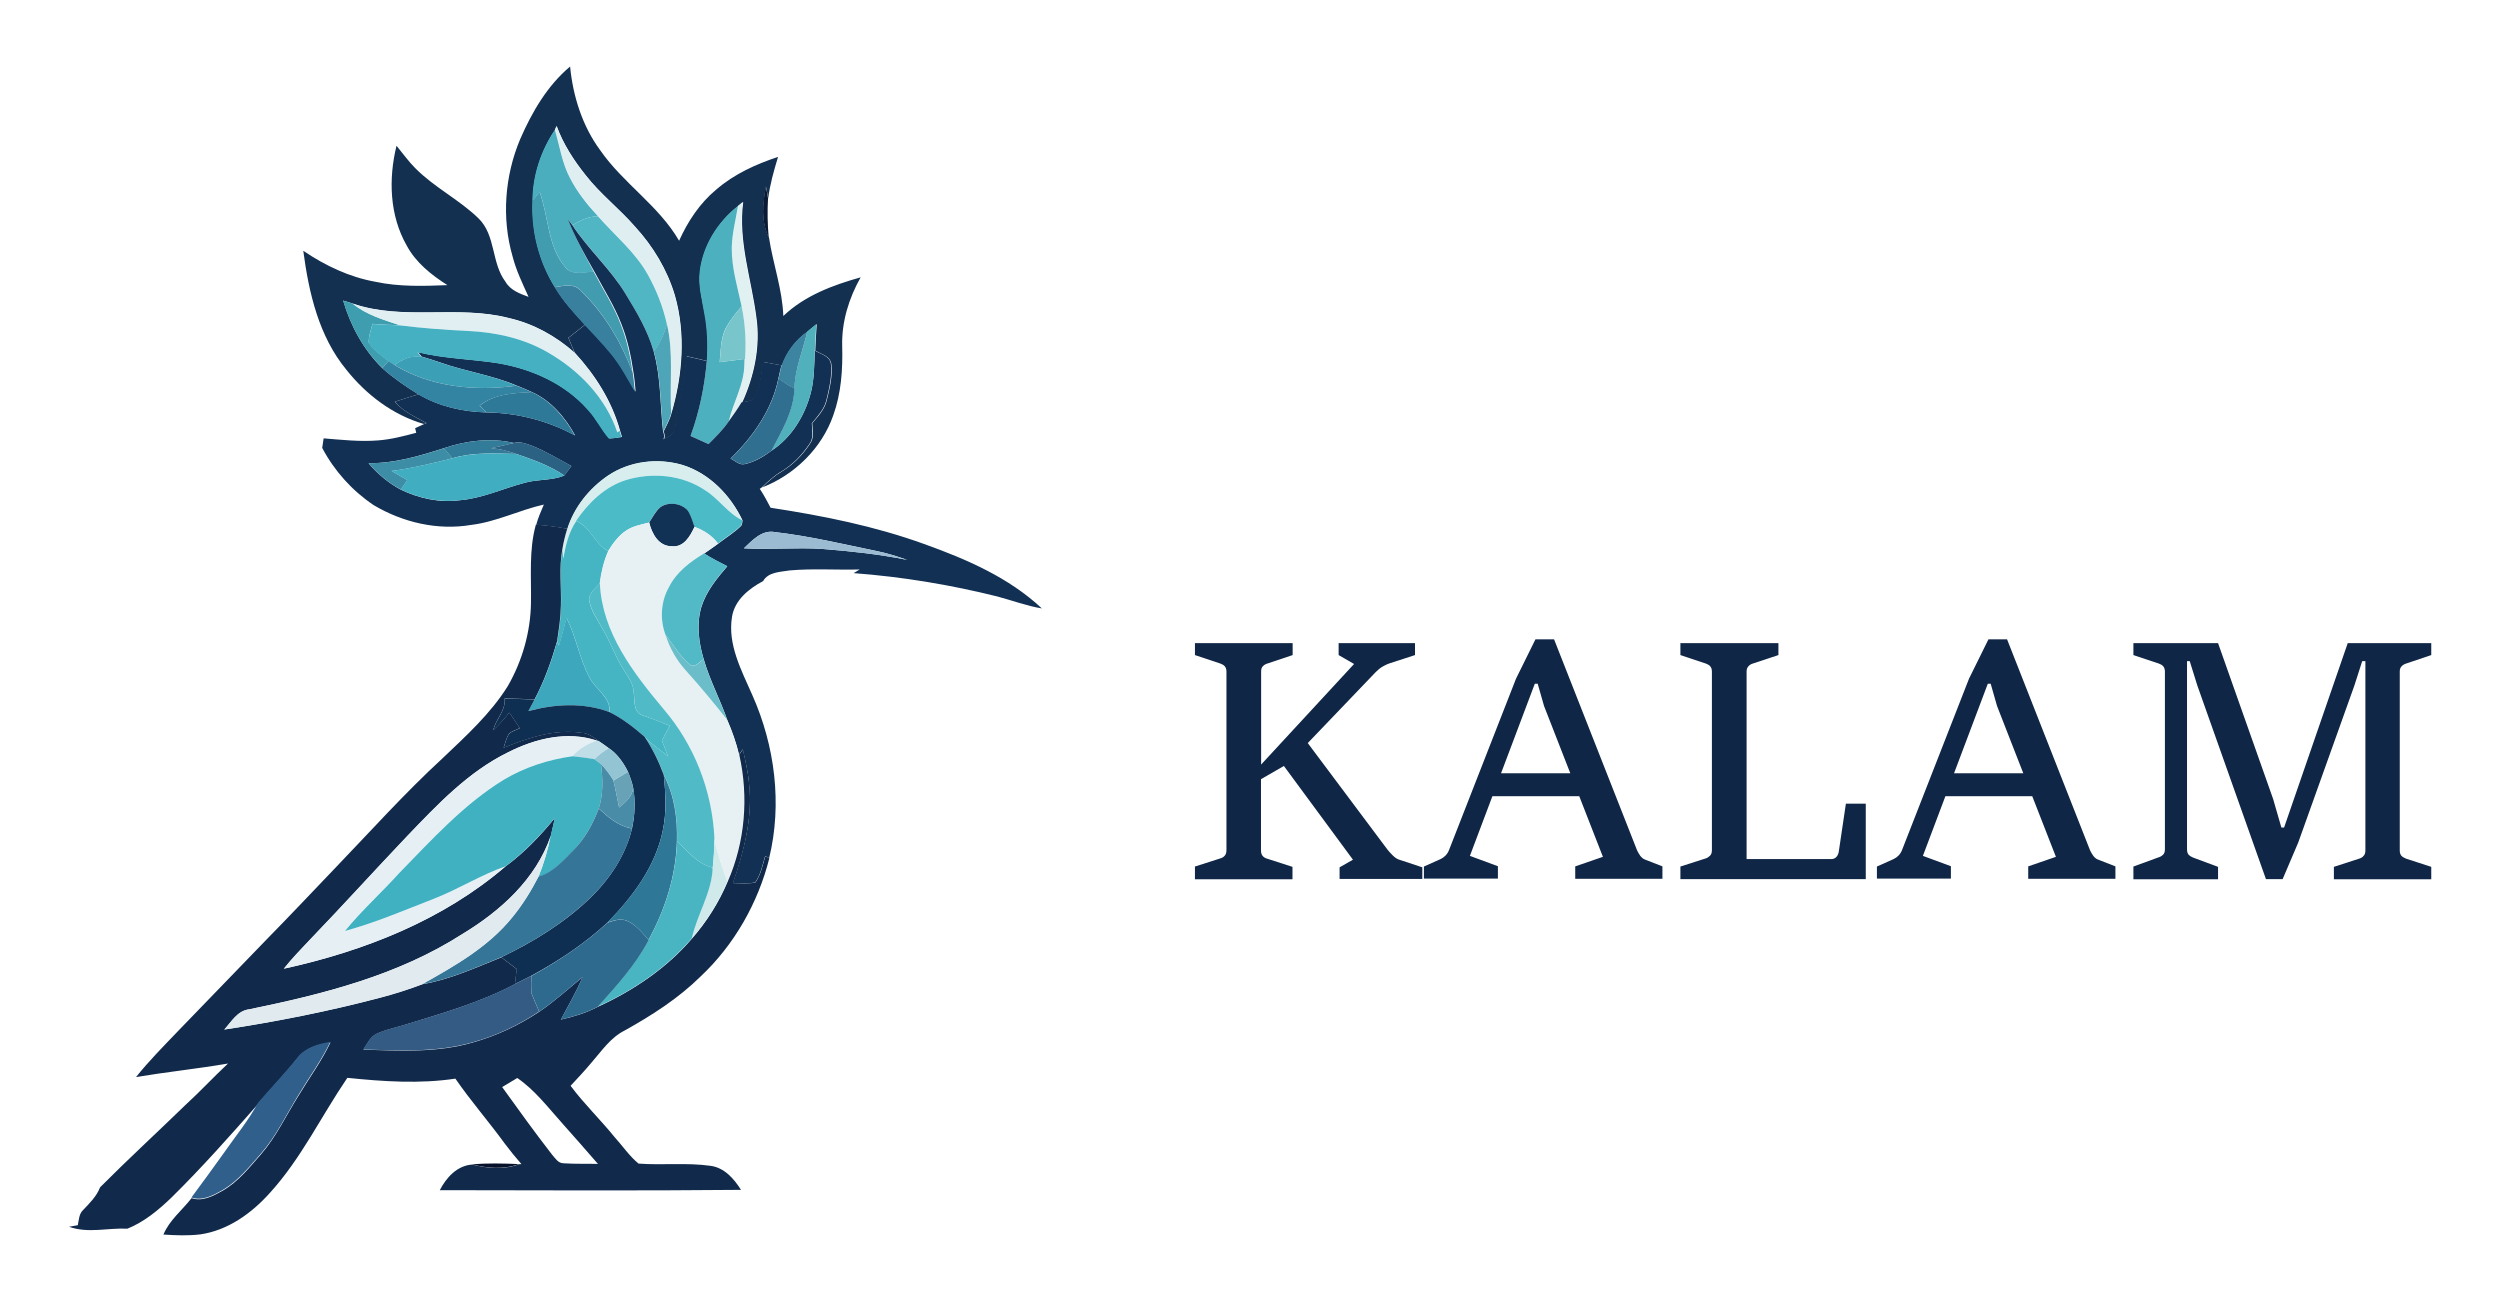
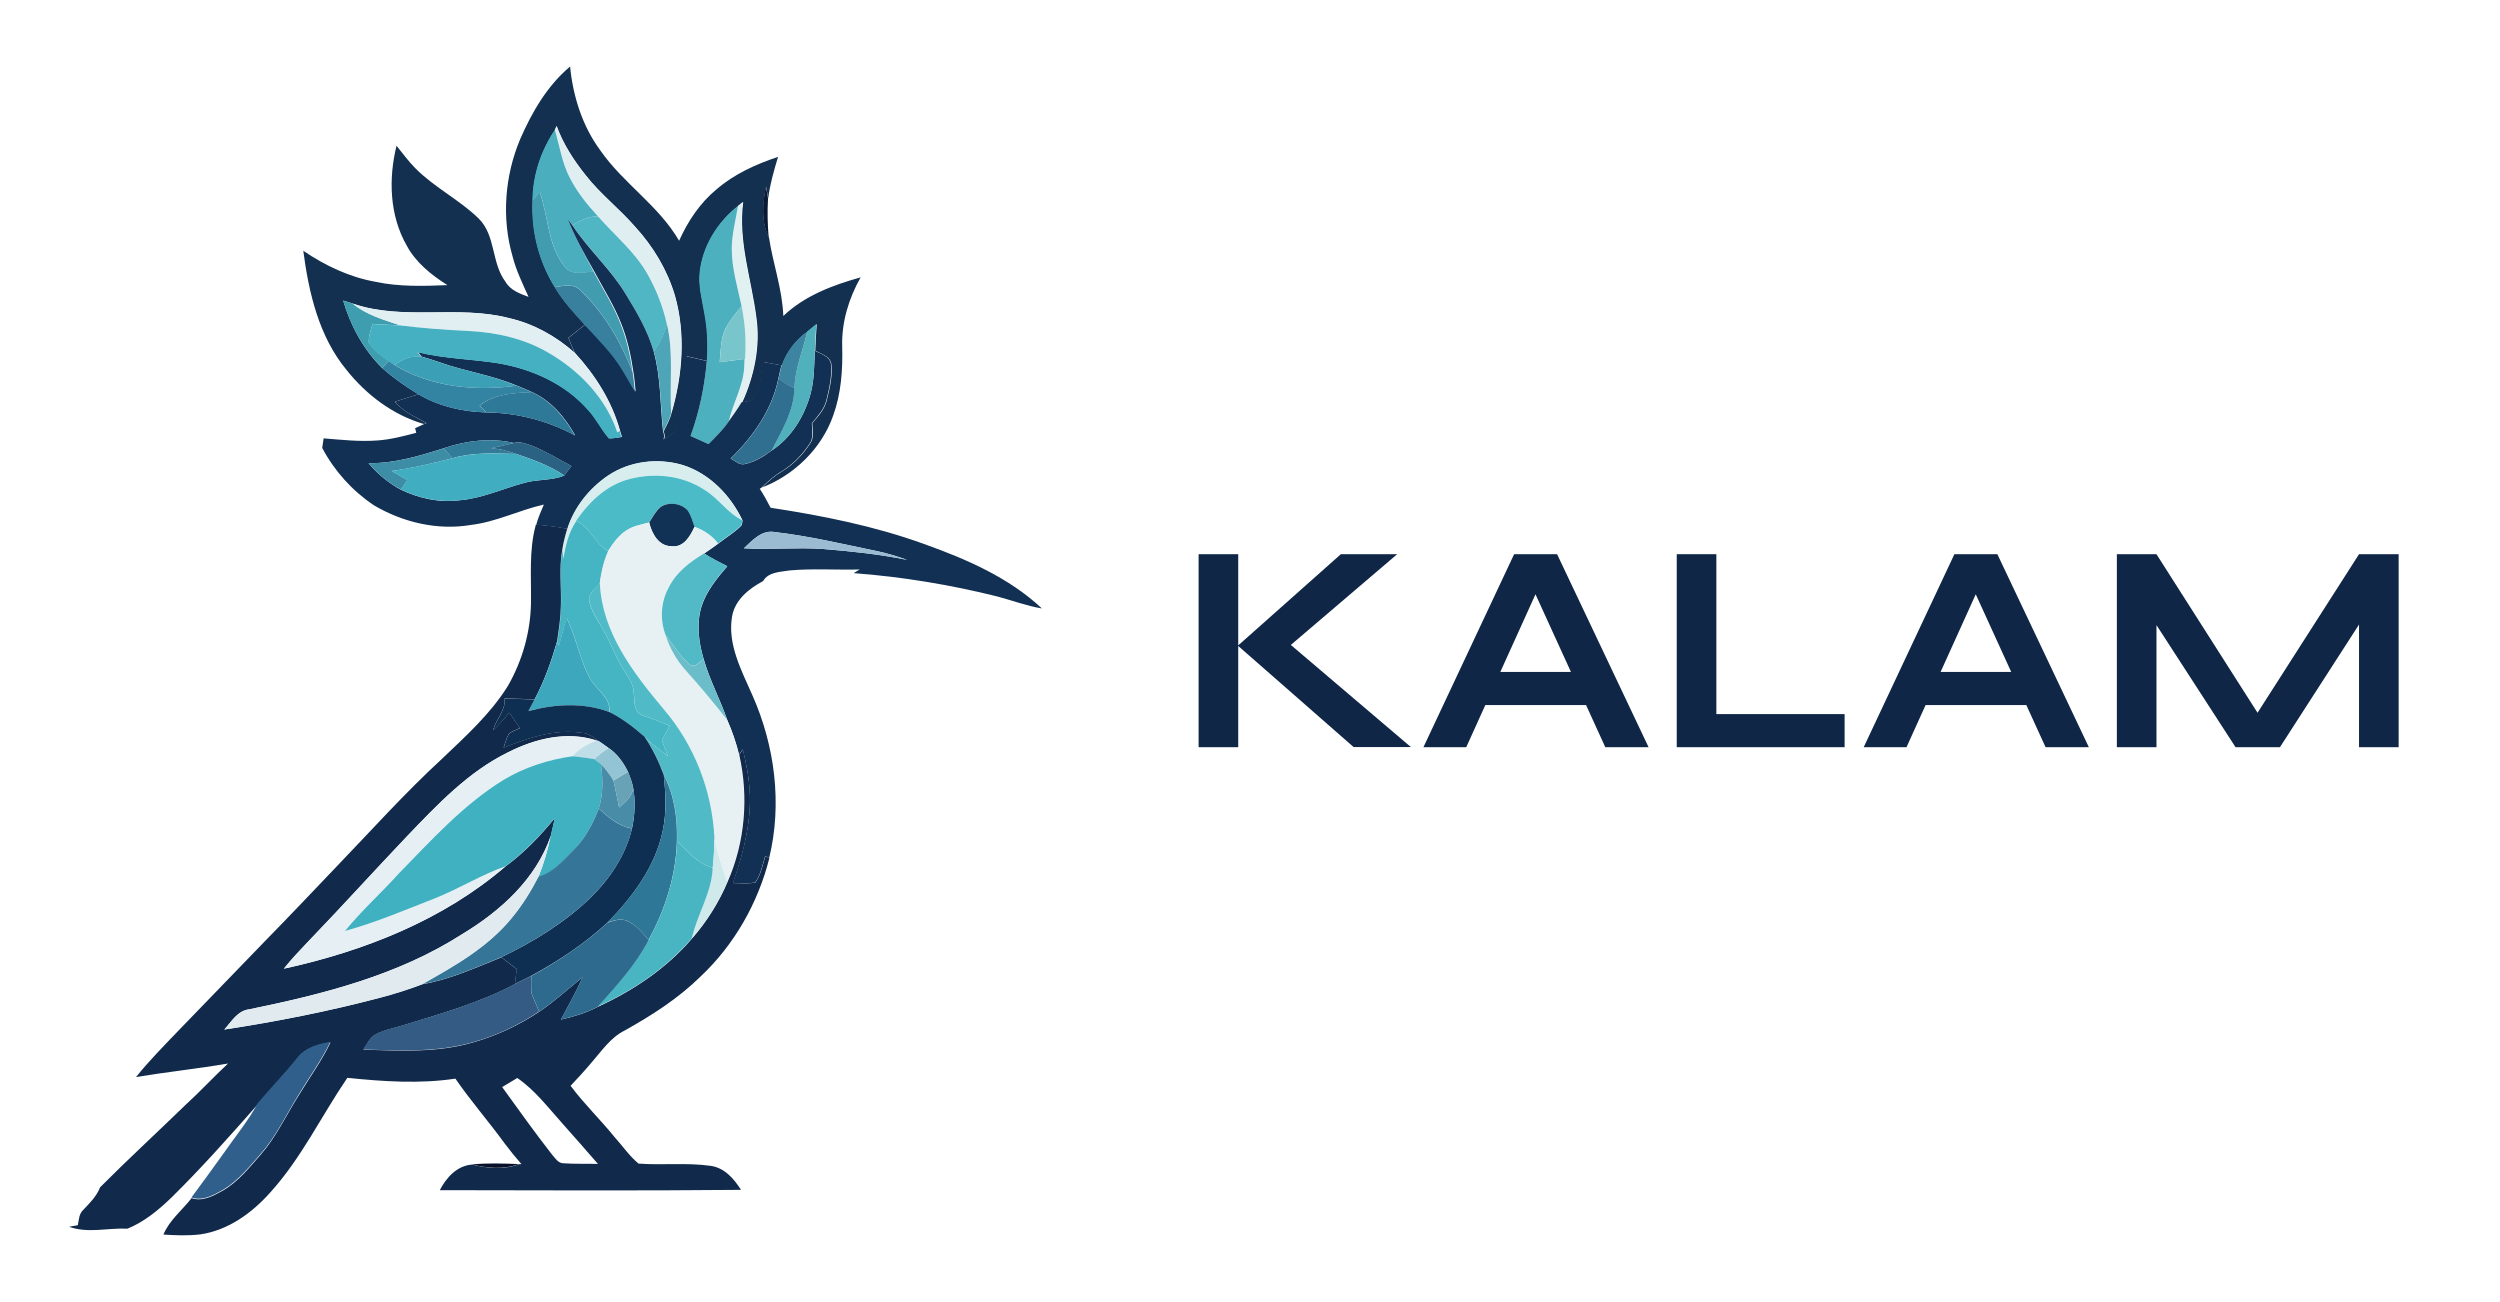
<svg xmlns="http://www.w3.org/2000/svg" version="1.1" id="Layer_1" x="0px" y="0px" viewBox="0 0 1571.2 817.9" style="enable-background:new 0 0 1571.2 817.9;" xml:space="preserve">
  <style type="text/css">
	.st0{fill:#777876;}
	.st1{fill:#133051;}
	.st2{fill:#DFEFF1;}
	.st3{fill:#4AAEBE;}
	.st4{fill:#0B1A34;}
	.st5{fill:#419CB0;}
	.st6{fill:#E1F1F2;}
	.st7{fill:#4DB0BE;}
	.st8{fill:#51B6C4;}
	.st9{fill:#113054;}
	.st10{fill:#39809E;}
	.st11{fill:#3E9EB0;}
	.st12{fill:#E1EFF2;}
	.st13{fill:#79C5CC;}
	.st14{fill:#44B0C1;}
	.st15{fill:#4DA5B7;}
	.st16{fill:#50B1BD;}
	.st17{fill:#3C84A0;}
	.st18{fill:#3B9FB6;}
	.st19{fill:#3383A2;}
	.st20{fill:#306F90;}
	.st21{fill:#2E7997;}
	.st22{fill:#327C99;}
	.st23{fill:#2B6283;}
	.st24{fill:#3C8DA5;}
	.st25{fill:#41ADC0;}
	.st26{fill:#D8EEEE;}
	.st27{fill:#4ABBC7;}
	.st28{fill:#123255;}
	.st29{fill:#46B5C3;}
	.st30{fill:#E7F1F3;}
	.st31{fill:#11294A;}
	.st32{fill:#9ABBD2;}
	.st33{fill:#52BAC6;}
	.st34{fill:#50BBC6;}
	.st35{fill:#3DA8BD;}
	.st36{fill:#6BBEC9;}
	.st37{fill:#0F2F52;}
	.st38{fill:#E6F0F4;}
	.st39{fill:#C0DEE8;}
	.st40{fill:#93C4D3;}
	.st41{fill:#3FB1C1;}
	.st42{fill:#488CA8;}
	.st43{fill:#67A2B6;}
	.st44{fill:#2E7796;}
	.st45{fill:#357598;}
	.st46{fill:#E0EAEF;}
	.st47{fill:#D0EAEC;}
	.st48{fill:#49B5C2;}
	.st49{fill:#2D6A8E;}
	.st50{fill:#335B84;}
	.st51{fill:#305F8C;}
	.st52{fill:#071029;}
	.st53{fill:#0F2646;}
</style>
  <g>
    <g>
      <g id="_x23_133051ff_2_">
        <path class="st1" d="M326.9,87.5c7.4-17,17-33.6,31.4-45.7c1.8,18.7,7.7,37.4,18.9,52.6c14.4,20.8,36.8,34.8,49.6,56.9     c5.5-12.2,13-23.6,23.4-32.2c11.2-9.7,24.9-15.9,38.8-20.5c-2.6,8.6-5.1,17.2-6.2,26.1c-0.4-2.5-0.9-5-1.4-7.5     c-1.9,10.7-3.2,22,1.9,32.1c2.5,16.5,8.4,32.5,9,49.3c13.4-12.8,31.1-19.4,48.6-24.3c-7.4,13.1-12,28-11.6,43.2     c0.4,14.7-0.6,29.6-5.6,43.5c-7.2,20.7-24.3,37.4-44.6,45.3c3.7-3.7,7.7-7.3,12.3-10c7.1-4.3,13.1-10.4,17.6-17.3     c2.9-3.8,1.7-8.7,1.5-13c3.6-4.3,7.7-8.6,9.1-14.3c1.8-7.5,3.8-15.2,2.9-22.9c-0.7-5-6.4-6.3-10.1-8.4c0.2-5.6,0.5-11.1,0.9-16.7     c-1.9,1.5-3.8,3-5.6,4.6c-7.4,5.3-13.2,12.7-16.2,21.4c-3.9-0.7-7.8-1.5-11.8-2.2c-1.2,7.5-1.4,15.5-5.3,22.2     c-1.5,2.9-5.2,2.5-7.9,3.2c7.5-16.5,11.5-35.1,8.9-53.3c-3.1-24.2-11.6-48-8.3-72.7c-0.7,0.6-2.2,1.9-3,2.5     c-12.9,10.1-22.2,25.1-24.1,41.5c-1,8.8,1.4,17.5,3,26.1c1.9,9.8,2.1,19.9,1.6,29.9c-4.3-1.1-8.6-2-12.9-3     c-1.4,15.2-5.3,29.9-7.2,45.1c-0.1,4-4.3,5.3-7.1,7.1c0.6-1.6,0.4-3.3-0.3-4.9c1.7-3.7,3.9-7.4,4.9-11.4     c7-23.9,9.1-49.9,2.2-74.1c-4.8-16.1-13.7-30.9-25-43.2c-9.8-11.3-21.8-20.5-31-32.3c-7.5-9.4-14.2-19.6-18.3-31     c-0.2,0.6-0.7,1.7-0.9,2.3c-8.9,13.2-14,28.7-14.1,44.7c-0.9,19,3.9,38.2,14,54.4c5.1,8.7,12,16,18.8,23.4     c-3.5,2.8-6.9,5.5-10.5,8.3c1.3,3.1,2.5,6.2,3.9,9.3c-11.7-10.4-25.8-18.2-41.1-21.7c-32.2-8.4-66.4,1.8-98.2-9.1     c-2-0.6-4.1-1.3-6.1-1.9c4.6,15.8,12.8,30.9,24.6,42.5c7,6.2,14.7,11.5,22.7,16.4c-5,1.5-10,3.1-14.9,4.7     c5.4,6.2,12.9,9.5,19.9,13.4l-1.5,0.6c-19.5-5.6-36.3-18.4-48.8-34.1c-17.3-21-23.6-48.3-27.1-74.8c13.7,9.3,29,16.6,45.4,19.5     c14.8,3.2,30.1,2.7,45.2,2.1c-10.1-6.4-19.9-14.2-25.6-24.9c-10.8-18.9-11.5-41.9-6.4-62.7c3.9,4.7,7.4,9.7,11.7,14     c12,12.2,27.7,19.8,39.9,31.7c10.9,10.7,7.9,27.9,16.9,39.8c3,5.3,9.1,7.5,14.5,9.5c-3.8-8.4-7.8-16.6-10.1-25.6     C315.2,137,317.2,110.6,326.9,87.5z" />
      </g>
      <g id="_x23_dfeff1ff_2_">
        <path class="st2" d="M349.7,79.2c4.2,11.4,10.8,21.6,18.3,31c9.2,11.8,21.2,21,31,32.3c11.4,12.4,20.2,27.1,25,43.2     c6.9,24.2,4.8,50.2-2.2,74.1c-1-18.8,1.7-37.8-2.7-56.3c-2.4-10.8-6.4-21.3-11.9-31c-8-14.2-20.7-24.6-31.3-36.7     c-6.8-7.4-13.2-15.3-17.8-24.3c-4.8-9.4-6.4-20-9.4-30.1C349,81,349.4,79.8,349.7,79.2z" />
      </g>
      <g id="_x23_4aaebeff_2_">
        <path class="st3" d="M334.6,126.3c0.1-15.9,5.2-31.5,14.1-44.7c3,10.1,4.5,20.7,9.4,30.1c4.6,9,10.9,16.9,17.8,24.3     c-5.9-0.2-11.2,2.6-16.1,5.5c-0.9-1.2-1.9-2.5-2.8-3.7c4.3,11.4,10.4,22.1,16.1,32.9c-5.9,0.4-13.5,2.7-17.8-2.7     c-11.2-13.3-10.4-31.7-16.1-47.3C337.6,122.5,336.1,124.4,334.6,126.3z" />
      </g>
      <g id="_x23_0b1a34ff_2_">
        <path class="st4" d="M481.3,117.1c0.5,2.5,1,5,1.4,7.5c-0.5,8.2-0.3,16.4,0.4,24.6C478.1,139.1,479.3,127.8,481.3,117.1z" />
      </g>
      <g id="_x23_419cb0ff_2_">
        <path class="st5" d="M339.1,120.6c5.8,15.6,4.9,34,16.1,47.3c4.3,5.4,11.9,3.1,17.8,2.7c5.9,11.1,12.8,21.8,17.3,33.7     c3.7,9.5,5.8,19.5,7.3,29.6c-7.2-19-17.8-36.9-32.4-51.1c-4.3-5-11-3.2-16.6-2.3c-10.1-16.2-14.9-35.3-14-54.4     C336.1,124.4,337.6,122.5,339.1,120.6z" />
      </g>
      <g id="_x23_e1f1f2ff_2_">
        <path class="st6" d="M463.8,129.4c0.7-0.6,2.2-1.9,3-2.5c-3.3,24.7,5.2,48.5,8.3,72.7c2.6,18.1-1.3,36.7-8.9,53.3     c-2.4,4.2-5.3,8-8.1,12c2.8-11.9,9.4-22.8,9.8-35.2c1.3-12.4,0.6-24.9-1.8-37.1c-2.5-12.1-6.3-24.1-6.2-36.6     C460,146.9,462.4,138.2,463.8,129.4z" />
      </g>
      <g id="_x23_4db0beff_2_">
        <path class="st7" d="M439.7,170.9c1.8-16.4,11.2-31.4,24.1-41.5c-1.4,8.8-3.8,17.5-3.9,26.5c-0.1,12.5,3.6,24.5,6.2,36.6     c-3.8,4.3-7.4,8.9-10.1,13.9c-3.1,6.6-3.1,14.1-3.7,21.2c5.2-0.7,10.4-1.3,15.5-2c0,1,0,3,0,4c-0.3,12.4-7,23.3-9.8,35.2     c-3.6,5.3-8.2,9.8-12.7,14.3c-3.8-1.7-7.5-3.4-11.3-5.1c5.5-15.2,8.8-31.1,10.2-47.1c0.6-10,0.3-20-1.6-29.9     C441.2,188.4,438.7,179.7,439.7,170.9z" />
      </g>
      <g id="_x23_51b6c4ff_2_">
        <path class="st8" d="M359.8,141.5c4.9-2.9,10.2-5.8,16.1-5.5c10.6,12.1,23.4,22.5,31.3,36.7c5.4,9.7,9.5,20.1,11.9,31     c-1.6,6.2-4.3,12.1-8.2,17.3c-3.7-12.9-10.6-24.6-17.6-36C383.9,169,369.8,156.8,359.8,141.5z" />
      </g>
      <g id="_x23_113054ff_2_">
        <path class="st9" d="M356.9,137.8c0.9,1.2,1.9,2.4,2.8,3.7c10,15.3,24.1,27.6,33.5,43.3c7,11.4,13.9,23.1,17.6,36     c4.6,16.5,4,33.6,5.9,50.4c0.7,1.6,0.9,3.2,0.3,4.9c2.8-1.8,7-3.1,7.1-7.1c1.8-15.1,5.8-29.9,7.2-45.1c4.3,1,8.6,1.9,12.9,3     c-1.4,16.1-4.7,32-10.2,47.1c3.8,1.7,7.5,3.4,11.3,5.1c4.5-4.5,9.1-9,12.7-14.3c2.8-3.9,5.6-7.8,8.1-12c2.7-0.7,6.4-0.3,7.9-3.2     c3.9-6.7,4.2-14.7,5.3-22.2c3.9,0.7,7.8,1.4,11.8,2.2c-0.7,2.7-1.3,5.4-1.9,8.2c-4,19.7-15.9,36.6-30.1,50.4     c2.8,1.3,5.5,4.3,8.9,3.5c6.2-1.3,11.8-4.6,16.8-8.4c12.7-8.3,21-22,24.8-36.5c2.2-8.6,2.1-17.6,2.5-26.4     c3.7,2.1,9.5,3.4,10.1,8.4c0.8,7.7-1.1,15.5-2.9,22.9c-1.4,5.6-5.5,9.9-9.1,14.3c0.1,4.4,1.3,9.3-1.5,13     c-4.6,6.9-10.5,13-17.6,17.3c-4.6,2.7-8.5,6.3-12.3,10c-0.3,0.2-0.9,0.7-1.3,0.9c2.5,3.8,4.7,7.8,6.8,11.9     c32.7,5,65.3,11.5,96.5,22.8c26.5,9.5,53.2,21,74,40.5c-9.5-1.6-18.6-5-27.9-7.5c-29.6-7.4-59.9-12.4-90.4-14.7     c0.9-0.6,2.9-1.7,3.8-2.3c-14.7,0.4-29.4-0.7-44,0.6c-5.9,1-13.4,0.9-16.7,6.7c-8.8,4.7-17.7,11.7-19.5,22.2     c-3,17.5,5.9,33.9,12.7,49.4c14.2,31.9,18.9,68.4,10.6,102.5c-0.6-0.3-1.9-1-2.5-1.3c-1.7,5.6-2.8,11.7-6.3,16.6     c-4.6,0.9-9.4,0.4-14,0.3c6.9-20.1,12.6-41.2,10.1-62.7c-0.6-7.2-2.3-14.3-3.9-21.3c-0.6,0.8-1.8,2.5-2.3,3.3     c-1.8-7.4-4.3-14.7-7.4-21.7c-4.5-12.9-11-25-14.8-38.1c-3.2-10.7-4.7-22.4-1.4-33.2c3.1-9.7,9.7-17.7,16.2-25.3     c-5-2.5-9.9-5-14.5-8c3-2,5.9-4.1,8.8-6.2c4.7-3.7,9.9-6.8,14.2-11c1-0.9,0.8-2.4,1.1-3.6c-7.5-15.8-20.7-29.5-37.6-34.8     c-15.6-4.6-33.3-2.5-46.9,6.7c-11.7,8-21.2,19.7-25.5,33.4c-6.5-1.2-13.1-2.1-19.7-2.6c1.2-4.4,3-8.5,4.8-12.7     c-15.5,3.5-29.9,10.9-45.7,12.8c-21.1,3.6-43-1.6-61.2-12.4c-13.6-9.1-24.8-21.6-32.4-36c0.3-2,0.6-4,0.9-6     c11.3,0.9,22.7,2.2,34.1,1.3c8.2-0.6,16.2-2.7,24.1-4.8c-0.2-0.7-0.5-2.2-0.7-2.9c1.9-0.8,3.8-1.7,5.7-2.6l1.5-0.6     c-7-3.9-14.6-7.1-19.9-13.4c4.9-1.6,9.9-3.3,14.9-4.7c12.9,7.7,27.9,11,42.8,11.4c19.4,0.3,38.5,5.2,55.6,14.5     c-6.3-11.4-15.1-21.9-27.2-27.3c-3.1-1.4-6.2-2.8-9.4-4c-15.4-6.6-32.2-8.9-48-14.5c-4-1.3-7.9-2.7-11.9-3.8     c-0.6-0.7-1.7-2.1-2.3-2.8c16.7,4.1,33.9,4.3,50.8,7c20.9,3.6,41.6,12.8,55.9,28.9c5.3,5.5,8.5,12.6,13.5,18.3     c2.7,0,5.3-0.5,8-0.9c-0.3-1-0.9-3-1.2-4c-5.1-18.5-15.6-35-28.5-49c-1.4-3-2.7-6.2-3.9-9.3c3.5-2.7,7-5.5,10.5-8.3     c5.6,6,11.3,12,16.6,18.4c6,7.3,10.4,15.7,15.1,23.8c-0.4-4.1-0.7-8.2-1.4-12.3c-1.5-10.1-3.6-20.1-7.3-29.6     c-4.5-11.9-11.4-22.6-17.3-33.7C367.4,159.9,361.3,149.2,356.9,137.8 M278.9,281.7c-15.3,4.9-31,9.6-47.3,9.4     c5.7,6.8,12.5,12.4,20.2,16.6c11.5,5.5,24.3,8.4,37.1,6.7c14.2-1.2,27.3-7.4,40.9-11c8.1-2.3,16.9-1.3,24.8-4.5c1.5-2,3-4,4.5-6     c-8.2-4.4-16.1-9.3-24.7-12.7c-3.6-1.3-7.5-2.9-11.4-1.8C308.4,275,293.1,276.9,278.9,281.7 M467.5,344.6     c16.4,1,32.9-0.7,49.3,0.4c17.9,1.4,35.8,3.3,53.4,6.9c-6.2-2.2-12.5-4.2-18.9-5.5c-21.3-4.4-42.6-9.5-64.3-12     C478.9,332.8,472.8,339.6,467.5,344.6z" />
      </g>
      <g id="_x23_39809eff_2_">
        <path class="st10" d="M348.6,180.6c5.6-1,12.3-2.7,16.6,2.3c14.6,14.2,25.2,32.1,32.4,51.1c0.7,4.1,1,8.2,1.4,12.3     c-4.7-8.1-9.1-16.5-15.1-23.8c-5.2-6.4-11-12.3-16.6-18.4C360.6,196.7,353.8,189.3,348.6,180.6z" />
      </g>
      <g id="_x23_3e9eb0ff_2_">
        <path class="st11" d="M215.6,188.9c2,0.6,4,1.3,6.1,1.9c8.6,7.1,19.4,10.1,29.7,13.6c-5.8-0.2-11.6-0.3-17.3-0.9     c-1,3.8-2.4,7.7-2.4,11.7c3.1,4.9,8,8.3,12.6,11.7c-1.4,1.5-2.7,2.9-4,4.4C228.4,219.8,220.3,204.7,215.6,188.9z" />
      </g>
      <g id="_x23_e1eff2ff_2_">
        <path class="st12" d="M251.4,204.5c-10.3-3.5-21.2-6.6-29.7-13.6c31.8,10.9,66,0.7,98.2,9.1c15.3,3.5,29.4,11.3,41.1,21.7     c12.9,14,23.4,30.5,28.5,49c-0.4,0.3-1.1,0.8-1.4,1.1c-7.2-21.5-23.9-38.8-43.3-50.1c-15.3-9-33-12.9-50.6-13.7     C279.8,207.3,265.6,206.3,251.4,204.5z" />
      </g>
      <g id="_x23_79c5ccff_2_">
        <path class="st13" d="M466.1,192.5c2.5,12.2,3.1,24.7,1.8,37.1c0-1,0-3,0-4c-5.2,0.7-10.4,1.3-15.5,2c0.5-7.1,0.6-14.6,3.7-21.2     C458.7,201.4,462.2,196.8,466.1,192.5z" />
      </g>
      <g id="_x23_44b0c1ff_2_">
        <path class="st14" d="M234.1,203.6c5.8,0.5,11.6,0.7,17.3,0.9c14.2,1.8,28.4,2.8,42.7,3.5c17.6,0.8,35.3,4.7,50.6,13.7     c19.4,11.2,36.1,28.5,43.3,50.1c0.3-0.3,1.1-0.8,1.4-1.1c0.3,1,0.9,3,1.2,4c-2.7,0.4-5.3,0.9-8,0.9c-5-5.7-8.2-12.8-13.5-18.3     c-14.3-16.1-34.9-25.3-55.9-28.9c-16.9-2.7-34.2-2.9-50.8-7c0.6,0.7,1.7,2.1,2.3,2.8c-6.2-0.7-12,1.6-16.8,5.3     c-1.3-0.8-2.5-1.6-3.7-2.4c-4.6-3.4-9.6-6.8-12.6-11.7C231.7,211.3,233.1,207.4,234.1,203.6z" />
      </g>
      <g id="_x23_4da5b7ff_2_">
        <path class="st15" d="M410.9,220.8c3.8-5.1,6.6-11,8.2-17.3c4.4,18.5,1.6,37.5,2.7,56.3c-1.1,4-3.2,7.6-4.9,11.4     C414.9,254.4,415.5,237.3,410.9,220.8z" />
      </g>
      <g id="_x23_50b1bdff_2_">
        <path class="st16" d="M507.4,208.3c1.9-1.5,3.7-3.1,5.6-4.6c-0.3,5.6-0.7,11.1-0.9,16.7c-0.4,8.8-0.3,17.8-2.5,26.4     c-3.8,14.5-12.1,28.2-24.8,36.5c6.4-12.4,14-24.8,14.4-39.1C499.6,231.7,504.6,220.2,507.4,208.3z" />
      </g>
      <g id="_x23_3c84a0ff_2_">
        <path class="st17" d="M491.2,229.7c3-8.7,8.8-16.1,16.2-21.4c-2.8,12-7.8,23.4-8.1,35.9c-3.6-1.7-6.9-3.9-10-6.3     C489.9,235.1,490.5,232.4,491.2,229.7z" />
      </g>
      <g id="_x23_3b9fb6ff_2_">
        <path class="st18" d="M248,229.4c4.8-3.7,10.6-6,16.8-5.3c4,1.1,8,2.5,11.9,3.8c15.8,5.5,32.5,7.9,48,14.5     C298.7,246,270.8,243.3,248,229.4z" />
      </g>
      <g id="_x23_3383a2ff_2_">
        <path class="st19" d="M240.2,231.4c1.3-1.5,2.7-2.9,4-4.4c1.2,0.8,2.4,1.6,3.7,2.4c22.8,13.9,50.7,16.6,76.7,13     c3.2,1.2,6.3,2.5,9.4,4c-11.3,0.7-23.4,1.2-32.6,8.5c1.4,1.4,2.8,2.9,4.2,4.3c-14.9-0.4-29.9-3.7-42.8-11.4     C255,242.9,247.2,237.6,240.2,231.4z" />
      </g>
      <g id="_x23_306f90ff_2_">
        <path class="st20" d="M459.2,288.2c14.2-13.8,26.1-30.7,30.1-50.4c3.1,2.4,6.4,4.6,10,6.3c-0.4,14.4-8,26.8-14.4,39.1     c-5.1,3.7-10.6,7.1-16.8,8.4C464.7,292.5,462,289.5,459.2,288.2z" />
      </g>
      <g id="_x23_2e7997ff_2_">
        <path class="st21" d="M301.5,254.9c9.2-7.4,21.3-7.9,32.6-8.5c12.1,5.4,20.9,16,27.2,27.3c-17-9.3-36.2-14.2-55.6-14.5     C304.3,257.8,302.8,256.4,301.5,254.9z" />
      </g>
      <g id="_x23_327c99ff_2_">
        <path class="st22" d="M278.9,281.7c14.1-4.8,29.5-6.7,44.2-3.3c-4.8,1.1-9.6,2.3-14.4,3.3c5.4,0.4,10.7,1.7,15.8,3.6     c-13.5-0.3-27.2-1.2-40.2,2.7C282.5,285.9,280.7,283.8,278.9,281.7z" />
      </g>
      <g id="_x23_2b6283ff_2_">
        <path class="st23" d="M323.1,278.4c3.9-1.1,7.8,0.5,11.4,1.8c8.6,3.4,16.6,8.3,24.7,12.7c-1.5,2-3,4-4.5,6     c-9.2-6.3-19.7-10-30.2-13.6c-5.1-1.8-10.4-3.2-15.8-3.6C313.5,280.7,318.3,279.4,323.1,278.4z" />
      </g>
      <g id="_x23_3c8da5ff_2_">
        <path class="st24" d="M231.7,291.1c16.3,0.2,31.9-4.5,47.3-9.4c1.8,2.1,3.6,4.2,5.4,6.3c-12.6,3.2-25.3,6.3-38.3,8     c3.3,1.9,6.5,3.8,9.9,5.7c-1.3,2-2.7,4-4,6C244.1,303.5,237.3,297.9,231.7,291.1z" />
      </g>
      <g id="_x23_41adc0ff_2_">
        <path class="st25" d="M284.3,288c13.1-3.8,26.8-3,40.2-2.7c10.4,3.6,21,7.3,30.2,13.6c-7.9,3.2-16.7,2.2-24.8,4.5     c-13.7,3.6-26.7,9.8-40.9,11c-12.7,1.6-25.6-1.2-37.1-6.7c1.3-2,2.6-4,4-6c-3.3-1.9-6.6-3.8-9.9-5.7     C259,294.2,271.7,291.2,284.3,288z" />
      </g>
      <g id="_x23_d8eeeeff_2_">
        <path class="st26" d="M382,298.9c13.6-9.2,31.3-11.3,46.9-6.7c16.9,5.3,30.1,19,37.6,34.8c-9.2-4.5-14.8-13.6-23.4-18.9     c-14.5-9.8-33.5-11.4-50-6.3c-13.2,4.2-23.5,14.3-31,25.6c-4.8,7-6.6,15.4-8.2,23.6c-0.2-1.9-0.4-3.7-0.5-5.6     c0.7-4.4,1.7-8.8,3.1-13C360.8,318.6,370.3,306.9,382,298.9z" />
      </g>
      <g id="_x23_4abbc7ff_2_">
        <path class="st27" d="M393.1,301.8c16.5-5.1,35.5-3.5,50,6.3c8.6,5.3,14.2,14.4,23.4,18.9c-0.3,1.2-0.1,2.7-1.1,3.6     c-4.3,4.2-9.5,7.3-14.2,11c-3.7-5-9-8.3-14.8-10.5c-1.3-3.5-2.2-7.3-4.4-10.4c-4.2-4.5-11.9-5.5-17-2c-3.1,2.6-4.9,6.3-7.1,9.7     c-5,1.3-10.3,2.2-14.6,5.2c-4.7,3.2-8.2,8-11.1,12.8c-8.4-4.6-11.2-15.1-20.1-19.1C369.7,316.1,380,306,393.1,301.8z" />
      </g>
      <g id="_x23_123255ff_2_">
        <path class="st28" d="M415.1,318.7c5.1-3.5,12.8-2.5,17,2c2.2,3.1,3.1,6.9,4.4,10.4c-2.7,5.8-6.8,13.2-14.4,12.2     c-8.2,0-12.4-7.9-14.1-14.9C410.2,325.1,412,321.3,415.1,318.7z" />
      </g>
      <g id="_x23_46b5c3ff_2_">
        <path class="st29" d="M362.2,327.4c8.9,4,11.7,14.4,20.1,19.1c-2.8,6.4-4.4,13.3-5.3,20.2c-2.7,3.1-7.1,6-6.7,10.7     c1.1,6.7,5.4,12.3,8.6,18.2c4.9,8.2,7.9,17.4,13.1,25.4c2.8,4.5,6.3,9,6.3,14.6c0.7,4.7-0.4,11.5,5,13.8c5.9,2,11.8,4.3,17.6,6.7     c-1.6,3.1-3.3,6.2-4.9,9.3c1.3,3.3,2.6,6.6,3.8,9.9c-4.8-4.1-10.4-7.4-14.6-12.2c-6.8-5.9-14-11.5-22.1-15.5     c0.9-9.5-8.8-14.3-12.6-21.8c-6.3-11.8-8.3-25.4-14.4-37.4c-1.6,5.8-3.1,11.7-4.8,17.5c-0.3-0.6-0.8-1.9-1.1-2.6     c1.2-7.5,2.3-15,2.4-22.5c0.4-11.8-1.3-23.7,0.9-35.3c0.1,1.9,0.3,3.7,0.5,5.6C355.5,342.7,357.4,334.4,362.2,327.4z" />
      </g>
      <g id="_x23_e7f1f3ff_2_">
        <path class="st30" d="M393.4,333.6c4.3-3,9.6-3.9,14.6-5.2c1.7,7,5.9,14.9,14.1,14.9c7.6,0.9,11.7-6.4,14.4-12.2     c5.8,2.1,11.1,5.5,14.8,10.5c-2.9,2.1-5.8,4.2-8.8,6.2c-8.8,5.3-17.4,11.8-22.1,21.2c-5.1,9.1-5.7,20.4-2.1,30.1     c2.6,8.3,7,16,12.8,22.5c9,10,17.6,20.3,25.9,30.9c3,7,5.6,14.2,7.4,21.7c6,26.6,3.7,54.9-7.3,79.9c-3.1-9-6.4-18-8.2-27.4     c-1.4-29.6-12.6-58.5-31.9-81c-19-22.7-38.6-48.2-40.1-79.1c0.9-6.9,2.4-13.8,5.3-20.2C385.2,341.6,388.6,336.8,393.4,333.6z" />
      </g>
      <g id="_x23_11294aff_2_">
        <path class="st31" d="M333.7,379.1c0.3-16.5-1.4-33.3,3.1-49.4c6.6,0.5,13.2,1.3,19.7,2.6c-1.3,4.2-2.4,8.6-3.1,13     c-2.2,11.7-0.5,23.6-0.9,35.3c-0.1,7.6-1.3,15.1-2.4,22.5c-3.6,12.5-8,24.9-14.1,36.4c-6.3-0.2-12.6-0.4-18.9-0.5     c0.9,7.6-5.6,12.9-7.1,19.9c3.6-3.4,6.9-7.2,10.1-11.1c2.2,3.2,4.4,6.5,6.6,9.8c-2.3,1.1-5,1.8-6.9,3.6c-1.6,2.7-2.3,5.7-3.3,8.7     c15.5-6.2,32-11.9,48.9-9.4c4.3,0.1,7.7,3,11.1,5.3l-1.4-0.4c-18.6-6.2-38.6-1.3-55.6,7.3c-25.1,12.3-44.6,32.9-63.6,52.9     c-20.6,21.6-40.6,43.8-61.3,65.3c-5.5,5.8-11.1,11.6-16.1,17.9c50.3-11,100-30.5,139.4-64.4c11.7-8.6,21.8-19.2,30.9-30.4     c-0.9,3.7-1.7,7.5-2.6,11.3c-9.3,27.2-31.6,47.2-55.6,61.7c-40.3,25.9-87.5,37.8-133.9,47.3c-7.4,0.8-11.2,7.8-15.7,12.7     c32.9-5,65.7-11.5,97.9-20c8.9-2.4,17.7-5.2,26.4-8.4c17.4-2.9,33.5-10.4,49.8-16.9c3.2,2.5,6.5,4.9,9.7,7.4     c-0.4,3.1-0.8,6.2-1.1,9.4c-22.3,11.8-46.6,18.6-70.6,26c-5.5,1.6-11.2,2.8-16.4,5.3c-4.1,1.9-5.9,6.4-8.3,9.9     c22.9,0.7,46.4,2,68.7-4.5c14.9-4.2,29-10.8,41.9-19.4c9.6-6.5,18.2-14.4,27.2-21.7c-4,9.2-9,17.9-13.7,26.7     c8-1.8,15.9-4.2,23.2-8c22.3-10.2,43.2-24.2,59.2-42.9c9.3-10.6,16.9-22.7,22.4-35.7c11-25,13.3-53.4,7.3-79.9     c0.6-0.8,1.7-2.5,2.3-3.3c1.6,7,3.2,14.1,3.9,21.3c2.4,21.5-3.2,42.6-10.1,62.7c4.7,0.1,9.4,0.5,14-0.3c3.5-4.9,4.6-11,6.3-16.6     c0.6,0.3,1.9,1,2.5,1.3c-7.1,28.1-22,54.4-43.2,74.3c-14,13.8-30.6,24.4-47.6,33.9c-9.1,4.5-14.7,13.1-21.2,20.5     c-4.1,4.9-8.5,9.6-12.9,14.3c8.5,11.4,18.8,21.3,27.7,32.3c5,5.5,9.2,11.8,15,16.6c15.1,1.1,30.3-0.7,45.3,1.4     c8.7,1.2,14.7,8.1,19.1,15.1c-63.1,0.6-126.2,0.3-189.3,0.2c4.1-7.9,10.8-15.4,20.3-16.1c9.7,2.4,19.9,3.4,29.5-0.2l1.5-0.1     c-3.6-4.1-7.1-8.4-10.4-12.8c-10.1-13.9-21.4-26.8-31.1-40.9c-22.5,3.4-45.4,1.8-67.9-0.5c-16.3,23.9-28.9,50.5-48.5,72.1     c-11.5,12.9-26.5,23.8-44,26.3c-7.7,0.9-15.4,0.6-23.1,0.1c3.8-9.1,11.8-15.3,17.7-22.9c7,2.4,13.8-1.5,19.8-4.8     c9.6-5.6,16.6-14.5,23.8-22.7c9.6-11,15.7-24.3,23.4-36.5c6.8-11.3,14.6-21.9,20.3-33.8c-7.7,1.2-15.8,3.5-20.8,10     c-7.8,9.8-16.5,18.8-24.5,28.4c-17.7,20.1-35.5,40.2-54.6,59c-8.2,7.9-17.1,15.3-27.7,19.6c-12.3-0.6-24.7,3.1-36.7-1.2     c1.8-0.3,3.6-0.6,5.5-1c0.7-3.3,0.7-7.1,3.4-9.6c4.1-4.3,8.4-8.5,10.6-14.2c17.5-17.6,35.8-34.4,53.6-51.7     c9.2-8.4,17.7-17.6,26.8-26.1c-19.2,3.3-38.6,5.3-57.8,8.5c8.1-10.1,17.2-19.3,26.2-28.7c18.5-19,36.8-38.2,55.3-57.2     c14.7-15,29.1-30.2,43.6-45.4c22.3-23.2,43.8-47.2,67.5-69c14.8-14.1,30.2-28,41.1-45.5C328.3,415.2,333.4,397.2,333.7,379.1      M315.6,683.2c10.3,14.3,20.5,28.5,31.3,42.4c2,2.2,3.8,5.5,7.3,5.5c7.2,0.5,14.4,0.2,21.6,0.4c-7.5-8.6-14.9-17.1-22.5-25.6     c-8.9-9.9-17.1-20.8-28.2-28.4C322,679.4,318.8,681.3,315.6,683.2z" />
      </g>
      <g id="_x23_9abbd2ff_2_">
        <path class="st32" d="M467.5,344.6c5.3-5,11.3-11.7,19.5-10.2c21.7,2.5,42.9,7.6,64.3,12c6.4,1.3,12.7,3.3,18.9,5.5     c-17.6-3.5-35.5-5.5-53.4-6.9C500.4,343.9,483.9,345.6,467.5,344.6z" />
      </g>
      <g id="_x23_52bac6ff_2_">
        <path class="st33" d="M420.4,369c4.7-9.4,13.3-15.9,22.1-21.2c4.7,2.9,9.6,5.5,14.5,8c-6.5,7.6-13.1,15.6-16.2,25.3     c-3.2,10.8-1.8,22.5,1.4,33.2c-2.8,1.5-5.3,5.8-8.7,3.3c-6.2-5.1-10.2-12.3-15.2-18.5C414.6,389.4,415.3,378.1,420.4,369z" />
      </g>
      <g id="_x23_50bbc6ff_2_">
        <path class="st34" d="M370.3,377.3c-0.4-4.7,4-7.5,6.7-10.7c1.4,30.9,21,56.3,40.1,79.1c19.3,22.5,30.5,51.4,31.9,81     c0,6.5-0.4,12.9-1.1,19.4c-0.2-0.3-0.7-0.8-1-1.1c-9.1-2.6-14.8-10.2-21.4-16.3c0.4-14.3-1.5-28.7-8.2-41.5     c-3.1-8.5-7.1-16.6-12.1-24.1c4.2,4.8,9.8,8,14.6,12.2c-1.2-3.3-2.5-6.6-3.8-9.9c1.6-3.1,3.3-6.2,4.9-9.3     c-5.8-2.3-11.7-4.7-17.6-6.7c-5.4-2.3-4.2-9.1-5-13.8c0-5.6-3.5-10.1-6.3-14.6c-5.2-8-8.2-17.2-13.1-25.4     C375.7,389.6,371.5,384.1,370.3,377.3z" />
      </g>
      <g id="_x23_3da8bdff_2_">
        <path class="st35" d="M356,388.3c6.1,12,8.1,25.5,14.4,37.4c3.8,7.6,13.5,12.4,12.6,21.8c-16.3-6-34.3-5.1-50.9-0.6     c1.3-2.4,2.6-4.9,3.9-7.3c6.1-11.5,10.6-23.8,14.1-36.4c0.3,0.6,0.8,1.9,1.1,2.6C352.9,400,354.5,394.1,356,388.3z" />
      </g>
      <g id="_x23_6bbec9ff_2_">
        <path class="st36" d="M418.3,399.1c5,6.2,9,13.4,15.2,18.5c3.4,2.6,6-1.8,8.7-3.3c3.8,13.1,10.3,25.3,14.8,38.1     c-8.3-10.6-16.9-20.9-25.9-30.9C425.3,415.1,420.9,407.4,418.3,399.1z" />
      </g>
      <g id="_x23_0f2f52ff_2_">
        <path class="st37" d="M317.1,439.1c6.3,0.1,12.6,0.3,18.9,0.5c-1.3,2.4-2.6,4.9-3.9,7.3c16.6-4.5,34.6-5.5,50.9,0.6     c8.1,4,15.3,9.6,22.1,15.5c5,7.5,9,15.7,12.1,24.1c1.1,11.5,1.8,23.2-0.6,34.6c-4.5,22.7-19,42-34.9,58.2     c-14.4,13.3-30.8,24.1-47.9,33.4c-3.4,1.8-6.8,3.4-10.2,5.1c0.3-3.1,0.7-6.3,1.1-9.4c-3.3-2.5-6.5-4.9-9.7-7.4     c20.3-9.7,39.8-21.7,56-37.3c12.3-12,22.2-26.8,26.2-43.6c1.8-8.3,2.2-16.9,0.8-25.3c-0.7-3.5-1.9-6.9-3.3-10.3     c-2.9-5.8-6.7-11.3-12.1-14.9c-2-1.5-4-2.9-6.1-4.3c-3.4-2.3-6.7-5.2-11.1-5.3c-16.9-2.5-33.4,3.2-48.9,9.4c1-2.9,1.7-6,3.3-8.7     c1.9-1.8,4.6-2.5,6.9-3.6c-2.2-3.3-4.4-6.6-6.6-9.8c-3.2,3.9-6.4,7.7-10.1,11.1C311.5,452,318,446.7,317.1,439.1z" />
      </g>
      <g id="_x23_e6f0f4ff_2_">
        <path class="st38" d="M319.4,472.8c17-8.6,37-13.4,55.6-7.3c-5.9,1.9-11.2,5.1-15.3,9.8c-15.1,2.2-29.8,6.9-43,14.7     c-25.4,15.5-45.4,37.7-66,58.8c-11.2,12.3-23.6,23.4-34,36.3c19.4-5.3,37.9-13.2,56.5-20.5c15.2-5.9,29.1-14.8,44.5-20.2     c-39.4,33.9-89.1,53.4-139.4,64.4c5-6.3,10.6-12.1,16.1-17.9c20.7-21.5,40.7-43.6,61.3-65.3C274.9,505.7,294.3,485,319.4,472.8z" />
      </g>
      <g id="_x23_c0dee8ff_2_">
        <path class="st39" d="M375,465.5l1.4,0.4c2.1,1.3,4.1,2.8,6.1,4.3c-3.3,1.9-6.3,4.3-9.1,7c-4.6-0.9-9.2-1.4-13.8-1.8     C363.8,470.6,369.2,467.4,375,465.5z" />
      </g>
      <g id="_x23_93c4d3ff_2_">
        <path class="st40" d="M373.5,477.2c2.7-2.7,5.8-5.1,9.1-7c5.4,3.6,9.2,9.2,12.1,14.9c-3.1,1.8-6.1,3.6-9.2,5.4     c-2.2-3.7-4.8-7.2-7.8-10.3C376.3,479.1,374.9,478.1,373.5,477.2z" />
      </g>
      <g id="_x23_3fb1c1ff_2_">
        <path class="st41" d="M316.7,490c13.1-7.8,27.9-12.6,43-14.7c4.6,0.4,9.3,1,13.8,1.8c1.4,1,2.8,2,4.2,3.1c1.2,9.3,1.5,19-1.4,28     c-3.8,9.7-8.9,19.2-16.3,26.7c-6.4,6.3-12.6,13.7-21.6,16.2c3.4-8.3,5.9-17,7.7-25.8c0.9-3.7,1.7-7.5,2.6-11.3     c-9.2,11.2-19.3,21.8-30.9,30.4c-15.4,5.4-29.3,14.2-44.5,20.2c-18.7,7.3-37.2,15.2-56.5,20.5c10.5-12.9,22.9-24,34-36.3     C271.3,527.8,291.4,505.5,316.7,490z" />
      </g>
      <g id="_x23_488ca8ff_2_">
        <path class="st42" d="M377.7,480.2c2.9,3.1,5.6,6.6,7.8,10.3c1.4,5.6,2.4,11.3,3.6,17c4-3.2,8-6.8,8.9-12.2     c1.4,8.4,1,17-0.8,25.3c-8.4-1.3-14.9-7-20.9-12.5C379.2,499.2,378.9,489.5,377.7,480.2z" />
      </g>
      <g id="_x23_67a2b6ff_2_">
        <path class="st43" d="M394.7,485.1c1.4,3.3,2.6,6.7,3.3,10.3c-0.9,5.3-4.9,9-8.9,12.2c-1.2-5.7-2.2-11.4-3.6-17     C388.6,488.7,391.6,486.9,394.7,485.1z" />
      </g>
      <g id="_x23_2e7796ff_2_">
        <path class="st44" d="M417.2,487.2c6.7,12.8,8.6,27.3,8.2,41.5c-0.6,21.8-7.4,43-17.8,62c-4-4.5-8-9.7-13.8-12.1     c-4-1.6-8.3,0-12.1,1.2c15.9-16.2,30.4-35.4,34.9-58.2C419.1,510.4,418.3,498.6,417.2,487.2z" />
      </g>
      <g id="_x23_357598ff_2_">
        <path class="st45" d="M376.3,508.2c6,5.5,12.6,11.2,20.9,12.5c-3.9,16.9-13.9,31.6-26.2,43.6c-16.3,15.6-35.7,27.6-56,37.3     c-16.2,6.5-32.4,14.1-49.8,16.9c20.5-11.5,41.6-23.4,56.6-41.9c6.5-7.9,11.9-16.6,16.6-25.7c9-2.5,15.2-9.8,21.6-16.2     C367.4,527.5,372.5,518,376.3,508.2z" />
      </g>
      <g id="_x23_e0eaefff_2_">
        <path class="st46" d="M346.1,525.3c-1.8,8.8-4.3,17.4-7.7,25.8c-4.7,9.1-10.1,17.8-16.6,25.7c-15,18.5-36.1,30.4-56.6,41.9     c-8.6,3.3-17.4,6.1-26.4,8.4c-32.2,8.5-65,15-97.9,20c4.5-4.9,8.3-11.9,15.7-12.7c46.4-9.5,93.5-21.4,133.9-47.3     C314.5,572.6,336.8,552.5,346.1,525.3z" />
      </g>
      <g id="_x23_d0eaecff_2_">
        <path class="st47" d="M448.9,526.7c1.8,9.4,5,18.4,8.2,27.4c-5.5,13-13.1,25.1-22.4,35.7c3.3-14.9,12.2-28.1,13.1-43.6     C448.5,539.6,449,533.2,448.9,526.7z" />
      </g>
      <g id="_x23_49b5c2ff_2_">
        <path class="st48" d="M425.5,528.7c6.6,6.1,12.3,13.7,21.4,16.3c0.2,0.3,0.7,0.8,1,1.1c-0.9,15.5-9.8,28.8-13.1,43.6     c-16,18.7-36.9,32.8-59.2,42.9c11.8-13.1,23.8-26.2,32.1-42C418,571.7,424.9,550.4,425.5,528.7z" />
      </g>
      <g id="_x23_2d6a8eff_2_">
        <path class="st49" d="M381.8,579.9c3.8-1.2,8.1-2.9,12.1-1.2c5.8,2.4,9.7,7.5,13.8,12.1c-8.3,15.8-20.3,28.9-32.1,42     c-7.3,3.8-15.2,6.1-23.2,8c4.8-8.8,9.8-17.5,13.7-26.7c-9,7.4-17.6,15.2-27.2,21.7c-1.8-4-3.4-8-5-12c-0.1-3.5-0.1-6.9,0-10.4     C351,604,367.4,593.1,381.8,579.9z" />
      </g>
      <g id="_x23_335b84ff_2_">
        <path class="st50" d="M323.6,618.4c3.4-1.7,6.8-3.3,10.2-5.1c-0.1,3.5-0.1,6.9,0,10.4c1.6,4,3.2,8,5,12     c-12.8,8.6-27,15.3-41.9,19.4c-22.3,6.4-45.8,5.2-68.7,4.5c2.4-3.5,4.3-8,8.3-9.9c5.2-2.5,10.9-3.7,16.4-5.3     C277,637.1,301.3,630.2,323.6,618.4z" />
      </g>
      <g id="_x23_305f8cff_2_">
        <path class="st51" d="M186.8,664.8c5-6.5,13.1-8.8,20.8-10c-5.7,11.9-13.6,22.6-20.3,33.8c-7.6,12.3-13.8,25.6-23.4,36.5     c-7.2,8.2-14.3,17.1-23.8,22.7c-6,3.4-12.8,7.2-19.8,4.8c7.1-9.5,14-19.1,20.9-28.7c7.1-10.2,15.1-19.9,21-30.9     C170.3,683.6,179,674.6,186.8,664.8z" />
      </g>
      <g id="_x23_071029ff_2_">
        <path class="st52" d="M296.6,731.8c9.8-0.9,19.7-0.6,29.5-0.2C316.5,735.2,306.3,734.2,296.6,731.8z" />
      </g>
    </g>
    <g>
-       <path class="st53" d="M751,552.4v-7.8l15.9-5.1c1.2-0.3,2.1-0.9,2.8-1.7c0.7-0.8,1.1-1.9,1.1-3.5V422c0-1.4-0.4-2.5-1.1-3.3    c-0.7-0.8-1.7-1.3-2.8-1.7l-15.9-5.3v-7.5h61.4v7.5l-15.8,5.3c-1.2,0.3-2.1,0.9-2.9,1.7c-0.8,0.8-1.1,1.9-1.1,3.3v58.5l58.4-63.2    l-9.7-5.6v-7.5h48v7.5l-16,5.2c-1.3,0.4-2.7,1.1-4.3,2c-1.6,0.9-3,2.1-4.4,3.5L821.9,467l49.9,66.7c0.9,1.2,2,2.4,3.4,3.8    c1.4,1.4,2.7,2.3,3.9,2.7l14.8,4.9v7.3h-52v-7.3l8.4-4.8l-43.4-58.9l-14.4,8.3v44.8c0,1.5,0.4,2.7,1.1,3.5    c0.7,0.8,1.7,1.4,2.9,1.7l15.8,5.1v7.8H751z" />
-       <path class="st53" d="M894.9,552.4v-7.8l10.5-4.7c2.5-1.2,4.3-3.1,5.3-5.7l42.1-107.7l12.2-24.7h11.7l52.2,132.7    c0.5,1.1,1.2,2.2,2,3.4c0.9,1.1,1.8,1.9,2.9,2.3l11,4.3v7.8H990v-7.8l17.4-6l-37-94.8l-4-14h-1.8l-40.8,108.2l17.6,6.5v7.8H894.9z     M936.2,500.4l5.1-14.4H989l5.1,14.4H936.2z" />
-       <path class="st53" d="M1056.1,552.4v-7.8l15.9-5.1c1-0.3,1.9-0.9,2.7-1.7c0.8-0.8,1.2-1.9,1.2-3.5V422c0-1.4-0.4-2.5-1.1-3.3    c-0.7-0.8-1.7-1.3-2.8-1.7l-15.9-5.3v-7.5h61.6v7.5l-16,5.3c-1.1,0.3-2.1,0.9-2.8,1.7c-0.8,0.8-1.2,1.9-1.2,3.3v117.9h53.3    c1.2,0,2.2-0.4,3-1.2c0.8-0.8,1.3-1.8,1.6-3.2l4.5-30.4h12.5v47.4H1056.1z" />
-       <path class="st53" d="M1179.6,552.4v-7.8l10.5-4.7c2.5-1.2,4.3-3.1,5.3-5.7l42.1-107.7l12.2-24.7h11.7l52.2,132.7    c0.5,1.1,1.2,2.2,2,3.4c0.9,1.1,1.8,1.9,2.9,2.3l11,4.3v7.8h-54.8v-7.8l17.4-6l-37-94.8l-4-14h-1.8l-40.8,108.2l17.6,6.5v7.8    H1179.6z M1221,500.4l5.1-14.4h47.7l5.1,14.4H1221z" />
-       <path class="st53" d="M1340.8,552.4v-7.8l15.9-5.8c1.1-0.3,2-0.9,2.8-1.7c0.8-0.8,1.1-1.9,1.1-3.4V422c0-1.4-0.4-2.5-1.1-3.3    c-0.7-0.8-1.7-1.3-2.8-1.7l-15.9-5.3v-7.5h53.2l34.6,97.9l5.2,18h1.7l40-115.9h52.5v7.5l-15.7,5.3c-1.1,0.3-2.1,0.9-2.9,1.7    c-0.8,0.8-1.2,1.9-1.2,3.3v112.5c0,1.5,0.4,2.7,1.1,3.4c0.8,0.8,1.8,1.3,3,1.8l15.7,5.1v7.8h-61.2v-7.8l15.7-5.1    c1.2-0.3,2.2-0.9,2.9-1.7c0.8-0.8,1.2-1.9,1.2-3.5v-119h-2l-4.9,15.3l-35.3,98.7l-9.8,23h-10.5l-43.1-121.6l-4.8-15.4h-1.7v118.4    c0,1.5,0.4,2.6,1.1,3.4c0.8,0.7,1.7,1.3,2.8,1.7l15.6,5.8v7.8H1340.8z" />
+       <path class="st53" d="M753.3,348.3h24.9v121.3h-24.9V348.3z M805.2,410.5L805,400l81.7,69.5h-36L778,405.8l64.7-57.5h35.4    L805.2,410.5z" />
+       <path class="st53" d="M894.6,469.6l57-121.3h27l57.5,121.3h-27.2l-49.9-109.3h12l-49.5,109.3H894.6z M924.8,443.1v-20.8h80.2v20.8    H924.8z" />
+       <path class="st53" d="M1078.7,348.3v100.5h80.6v20.8h-105.5V348.3H1078.7z" />
+       <path class="st53" d="M1171.3,469.6l57-121.3h27l57.5,121.3h-27.2l-49.9-109.3h12l-49.5,109.3H1171.3z M1201.4,443.1v-20.8h80.2    v20.8H1201.4z" />
+       <path class="st53" d="M1424.7,457.2h-11.8l69.7-108.9h24.9v121.3h-24.9v-88.1l6,1.7l-55.7,86.4H1405l-55.7-86l6-1.7v87.7h-24.9    V348.3h24.9L1424.7,457.2z" />
    </g>
  </g>
</svg>
